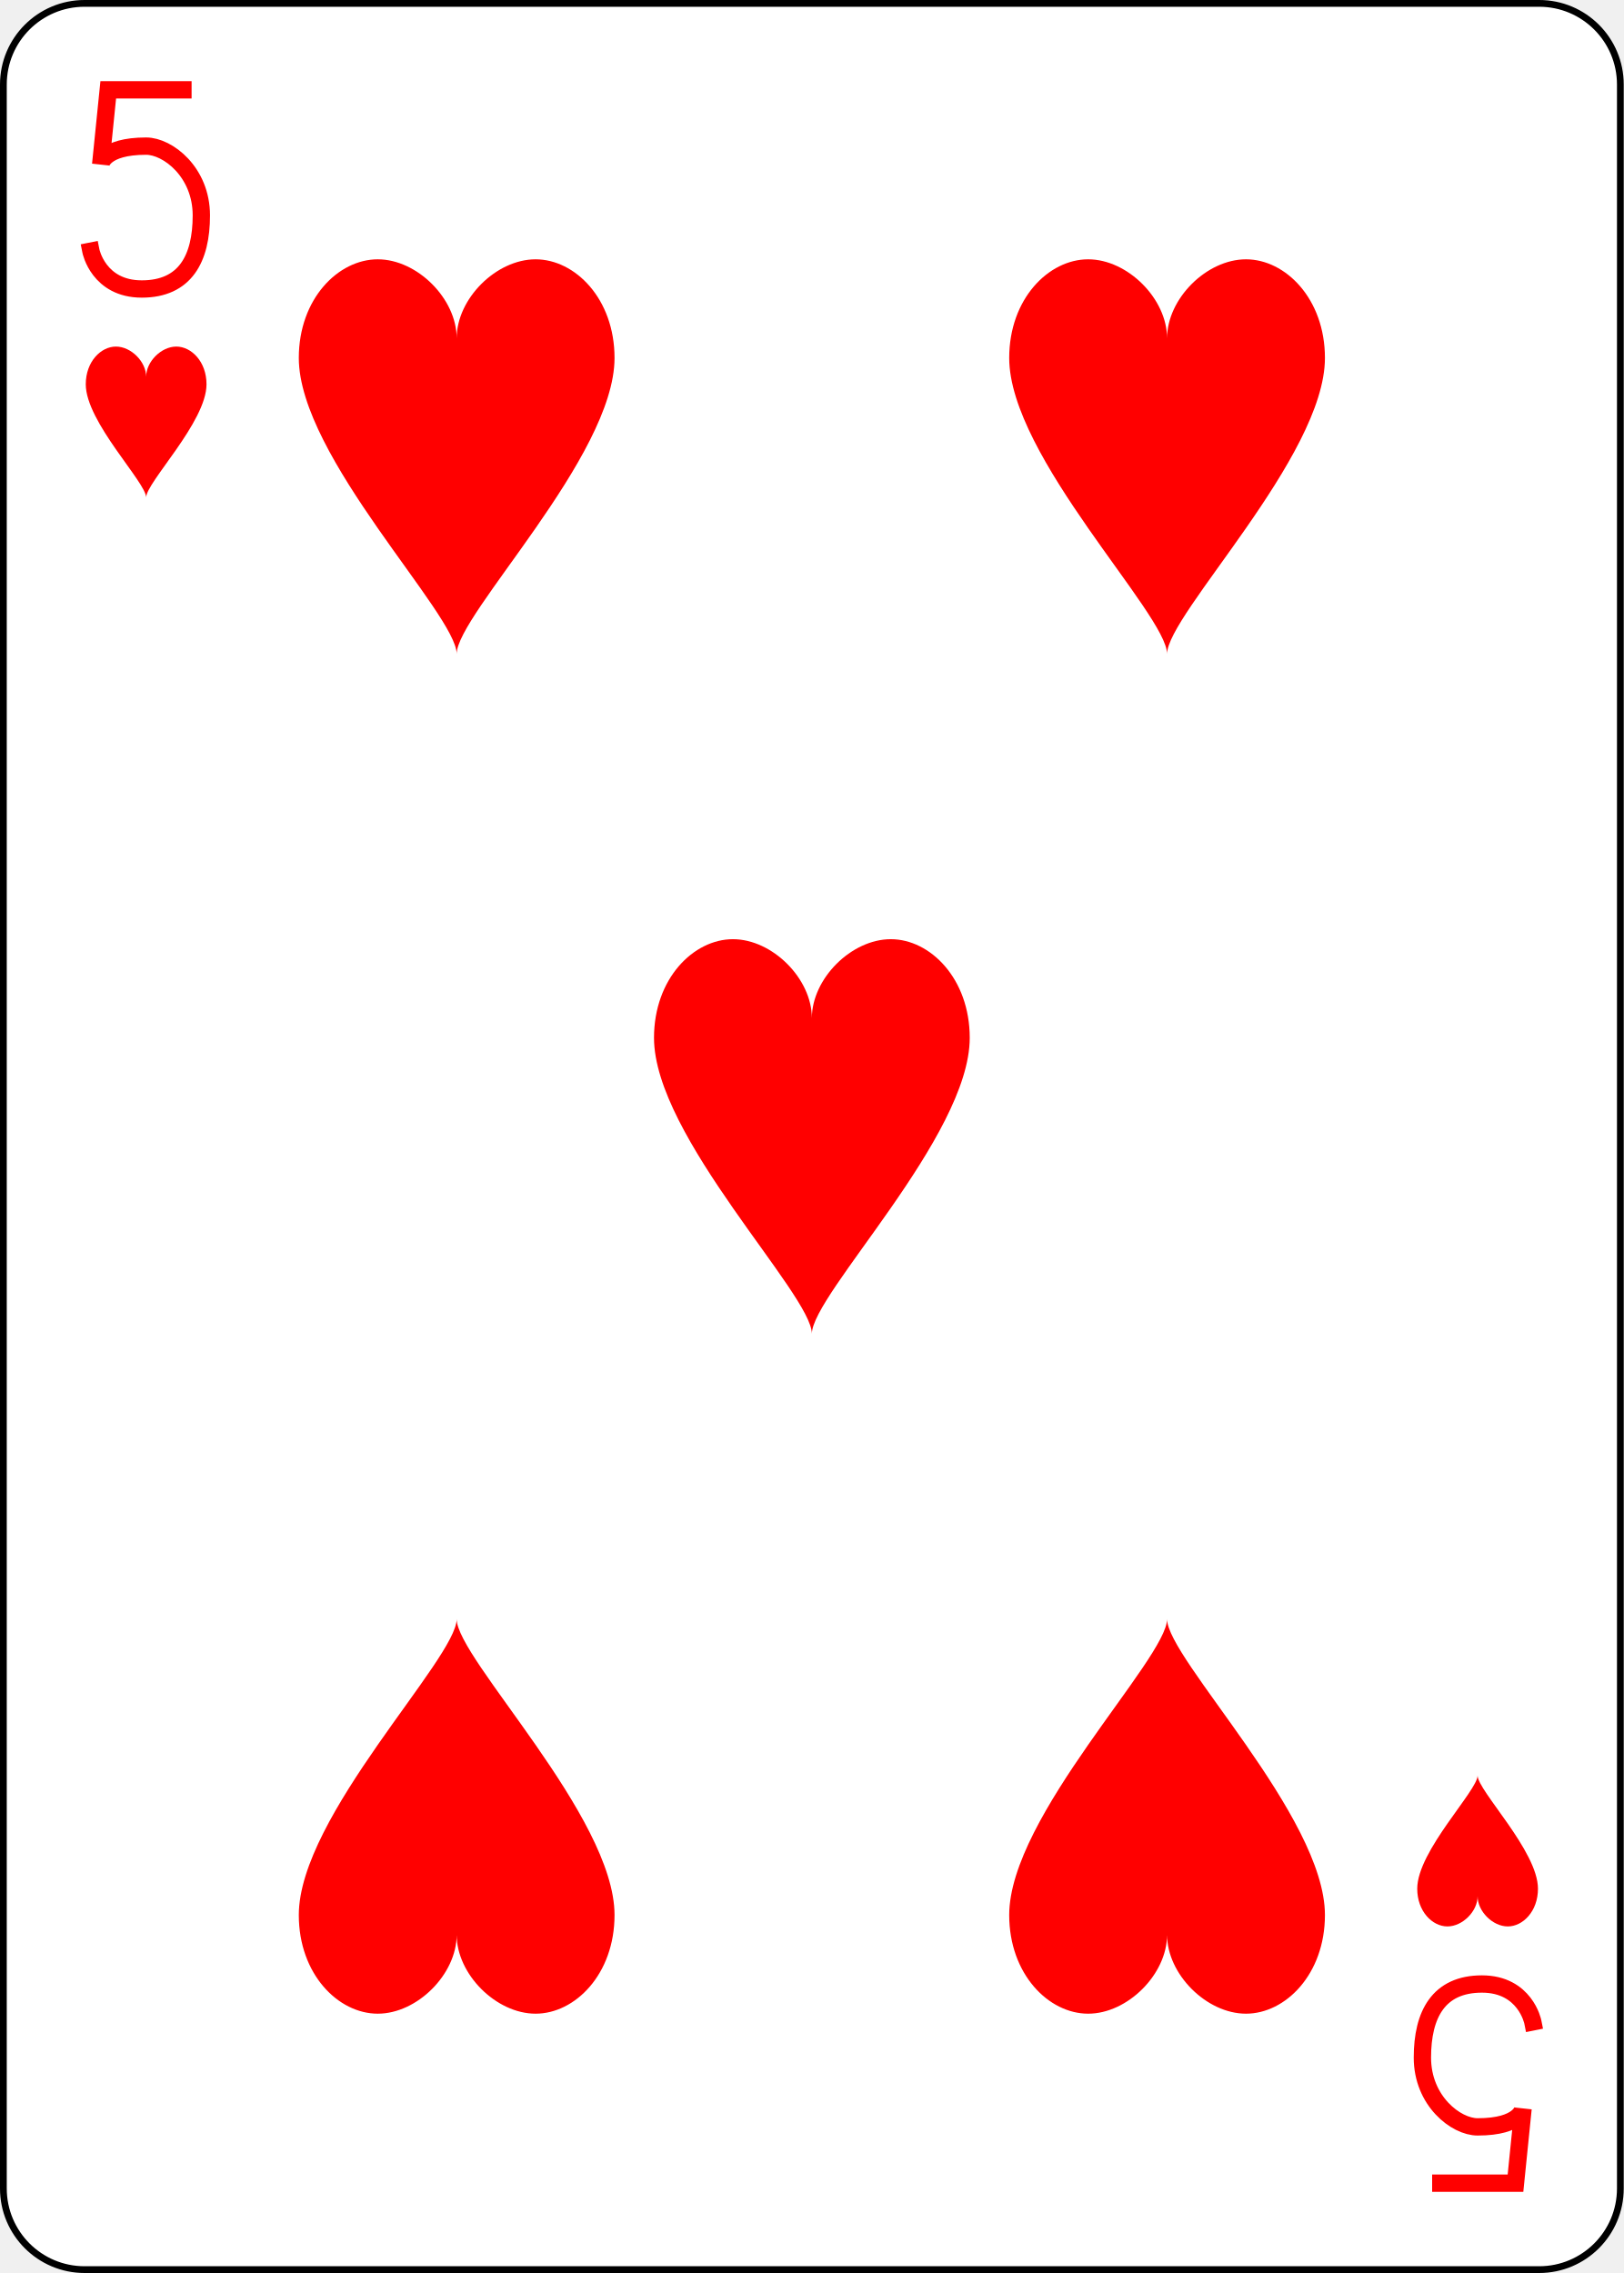
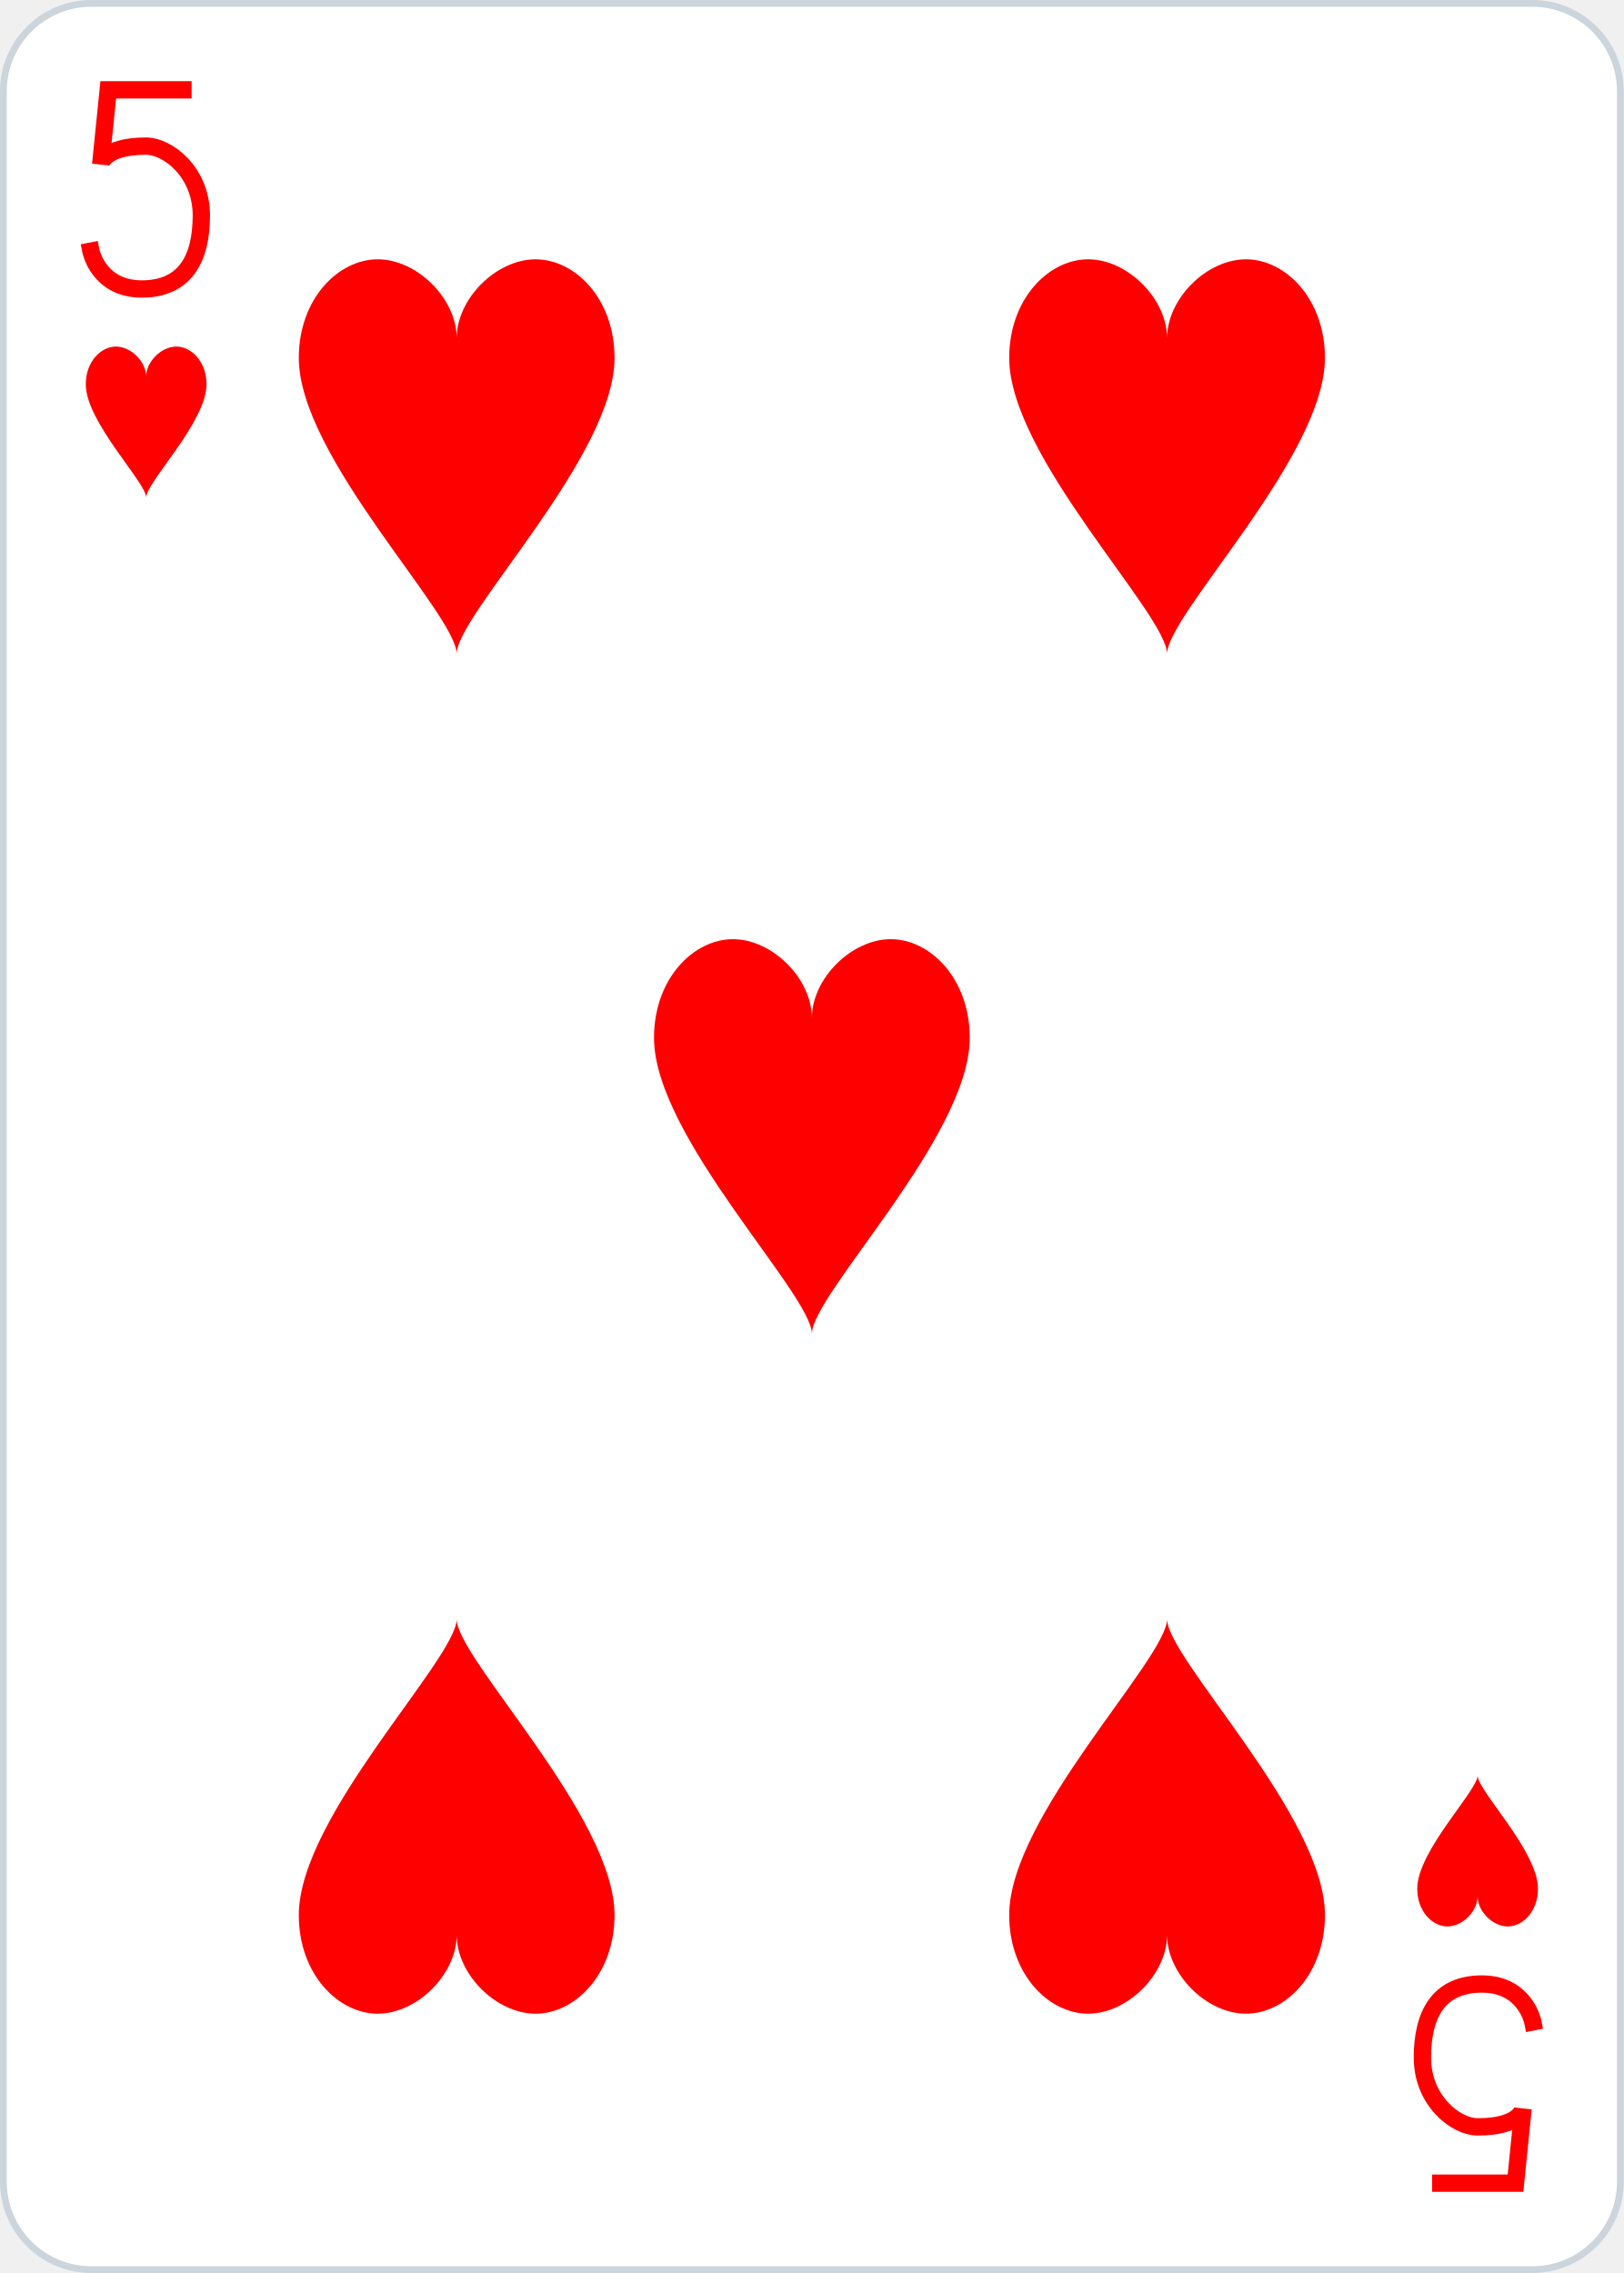
<svg xmlns="http://www.w3.org/2000/svg" xmlns:xlink="http://www.w3.org/1999/xlink" class="card" face="5H" height="3.5in" preserveAspectRatio="none" viewBox="-120 -168 240 336" width="2.5in">
  <defs>
    <symbol id="SH5" viewBox="-600 -600 1200 1200" preserveAspectRatio="xMinYMid">
      <path d="M0 -300C0 -400 100 -500 200 -500C300 -500 400 -400 400 -250C400 0 0 400 0 500C0 400 -400 0 -400 -250C-400 -400 -300 -500 -200 -500C-100 -500 0 -400 -0 -300Z" fill="red" />
    </symbol>
    <symbol id="VH5" viewBox="-500 -500 1000 1000" preserveAspectRatio="xMinYMid">
      <path d="M170 -460L-175 -460L-210 -115C-210 -115 -200 -200 0 -200C100 -200 255 -80 255 120C255 320 180 460 -20 460C-220 460 -255 285 -255 285" stroke="red" stroke-width="80" stroke-linecap="square" stroke-miterlimit="1.5" fill="none" />
    </symbol>
  </defs>
-   <rect width="239" height="335" x="-119.5" y="-167.5" rx="12" ry="12" fill="white" stroke="black" />
+   <rect width="239" height="335" x="-119.5" y="-167.5" rx="13" ry="13" fill="#ffffff" stroke="#ccd4dc" />
  <use xlink:href="#VH5" height="32" width="32" x="-114.4" y="-156" />
  <use xlink:href="#SH5" height="26.769" width="26.769" x="-111.784" y="-119" />
  <use xlink:href="#SH5" height="70" width="70" x="-87.501" y="-135.501" />
  <use xlink:href="#SH5" height="70" width="70" x="17.501" y="-135.501" />
  <use xlink:href="#SH5" height="70" width="70" x="-35" y="-35" />
  <g transform="rotate(180)">
    <use xlink:href="#VH5" height="32" width="32" x="-114.4" y="-156" />
    <use xlink:href="#SH5" height="26.769" width="26.769" x="-111.784" y="-119" />
    <use xlink:href="#SH5" height="70" width="70" x="-87.501" y="-135.501" />
    <use xlink:href="#SH5" height="70" width="70" x="17.501" y="-135.501" />
  </g>
</svg>
